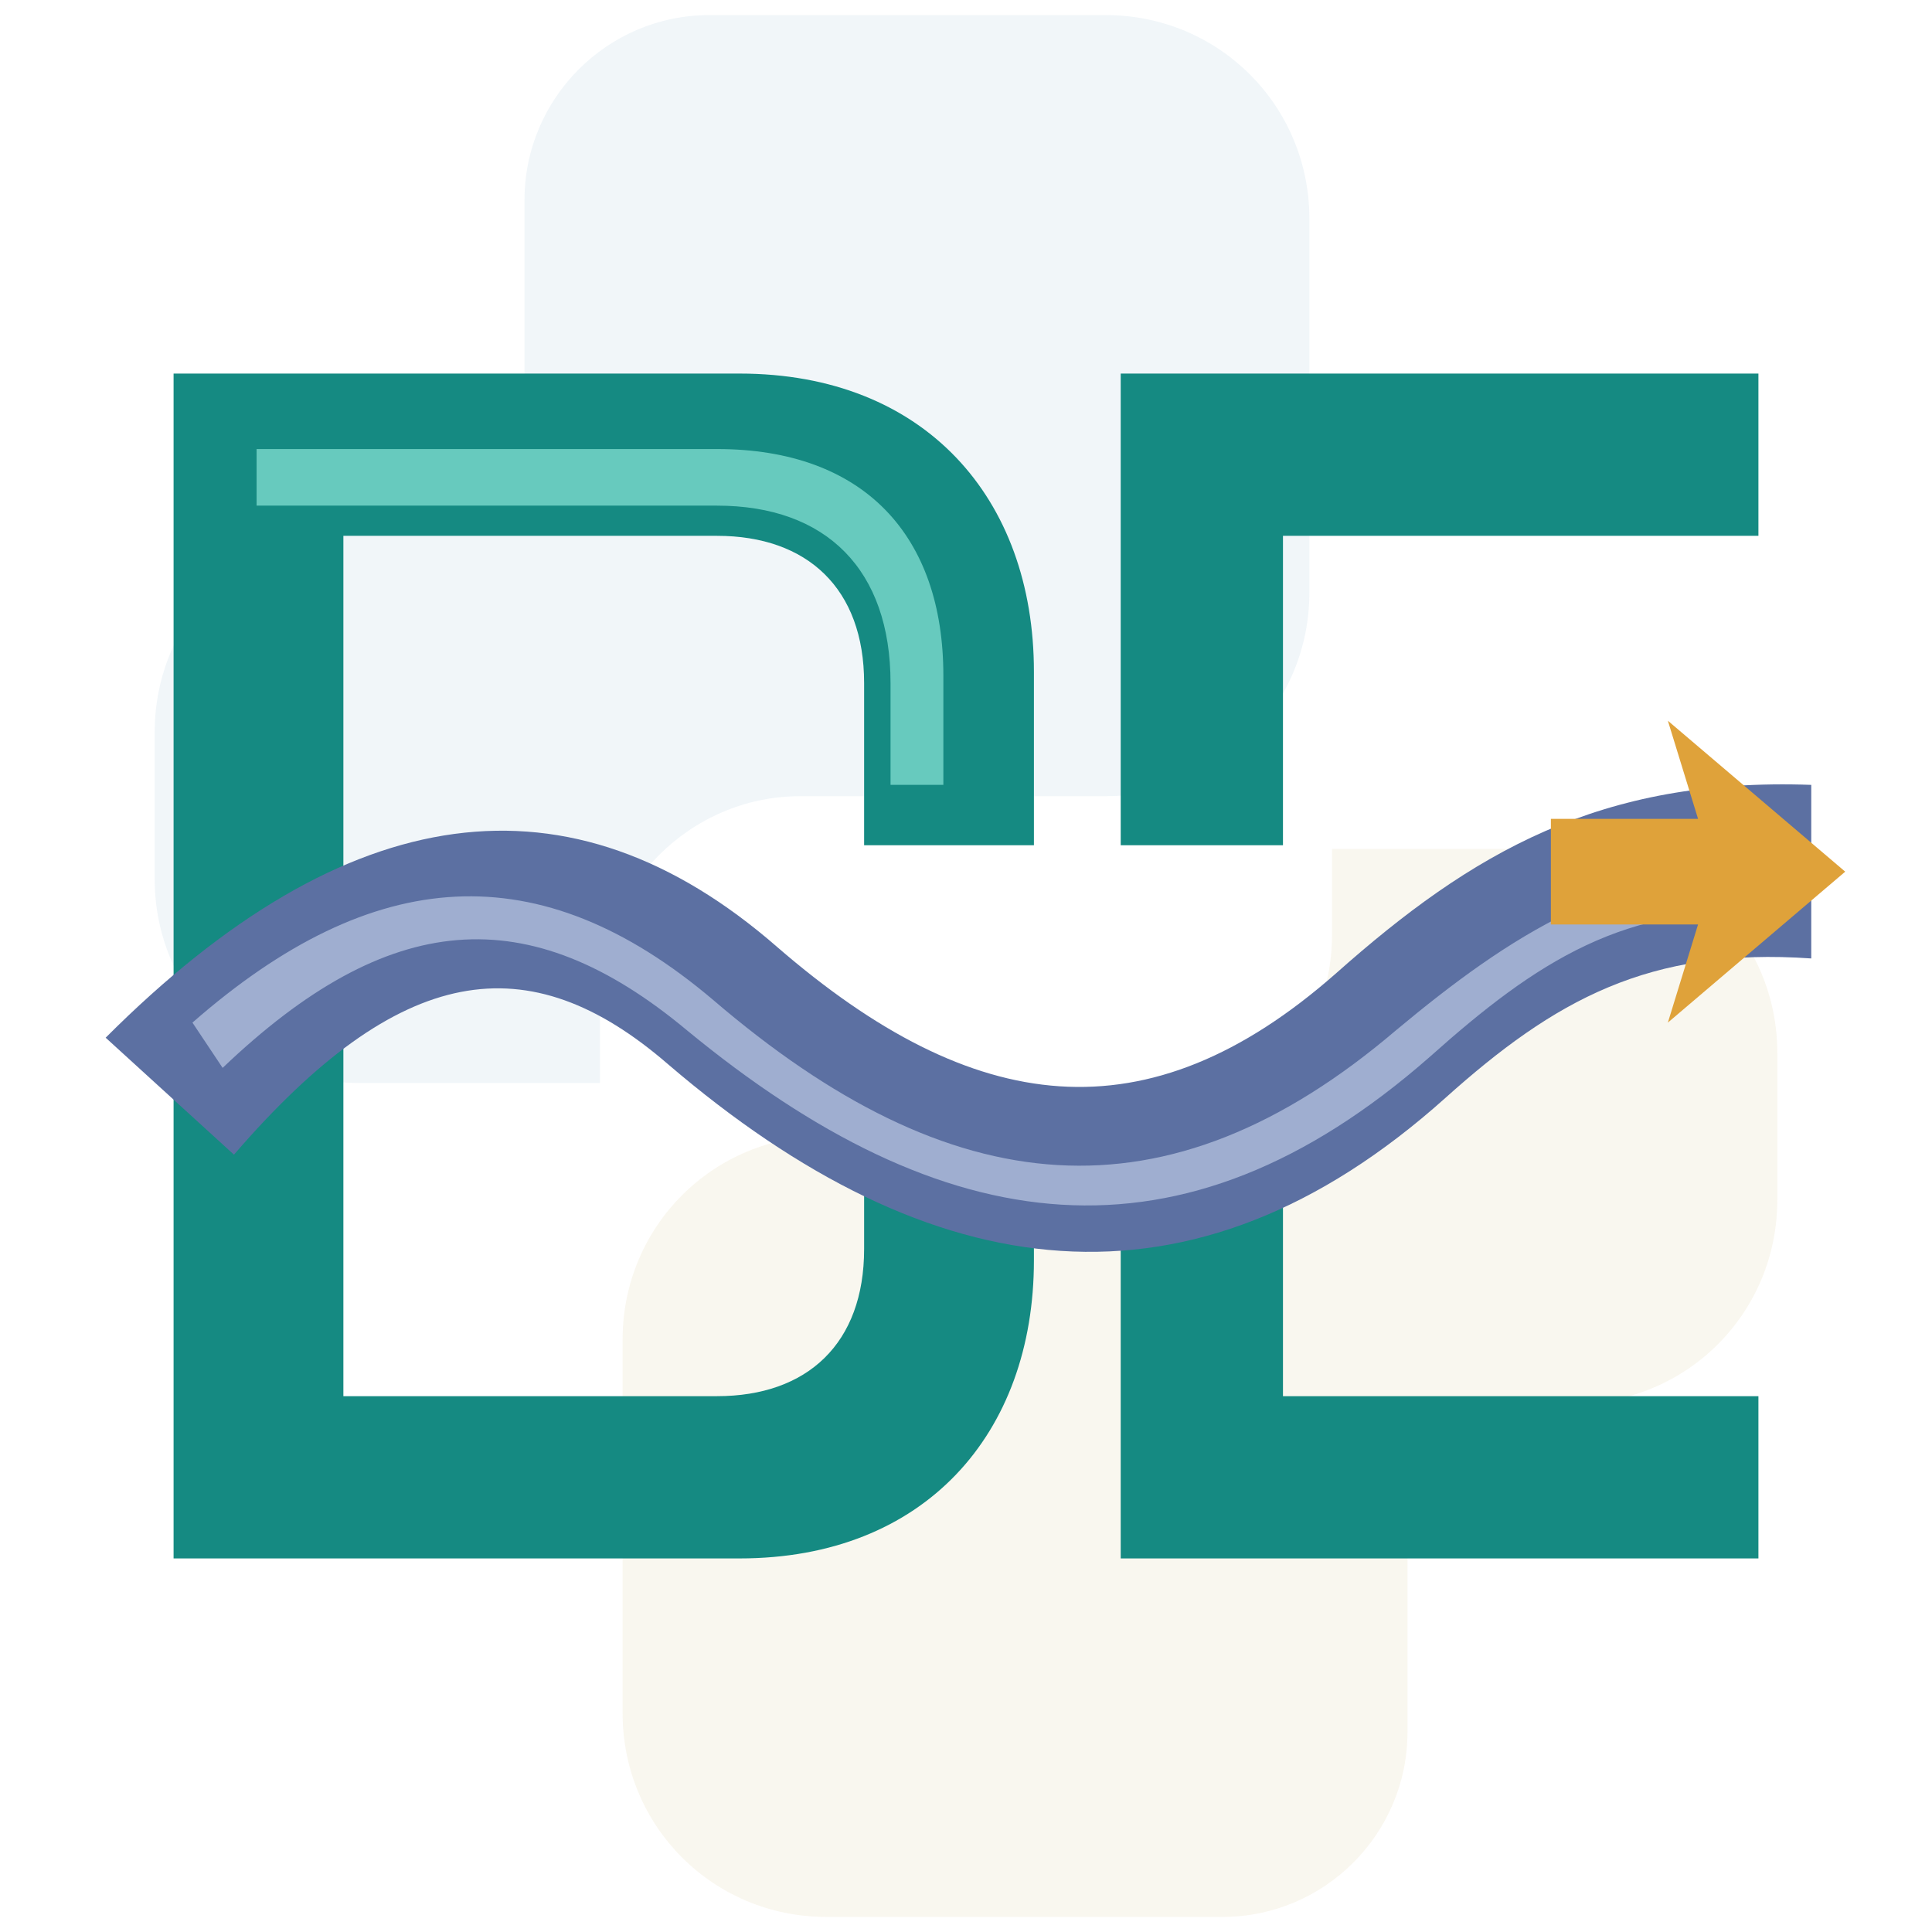
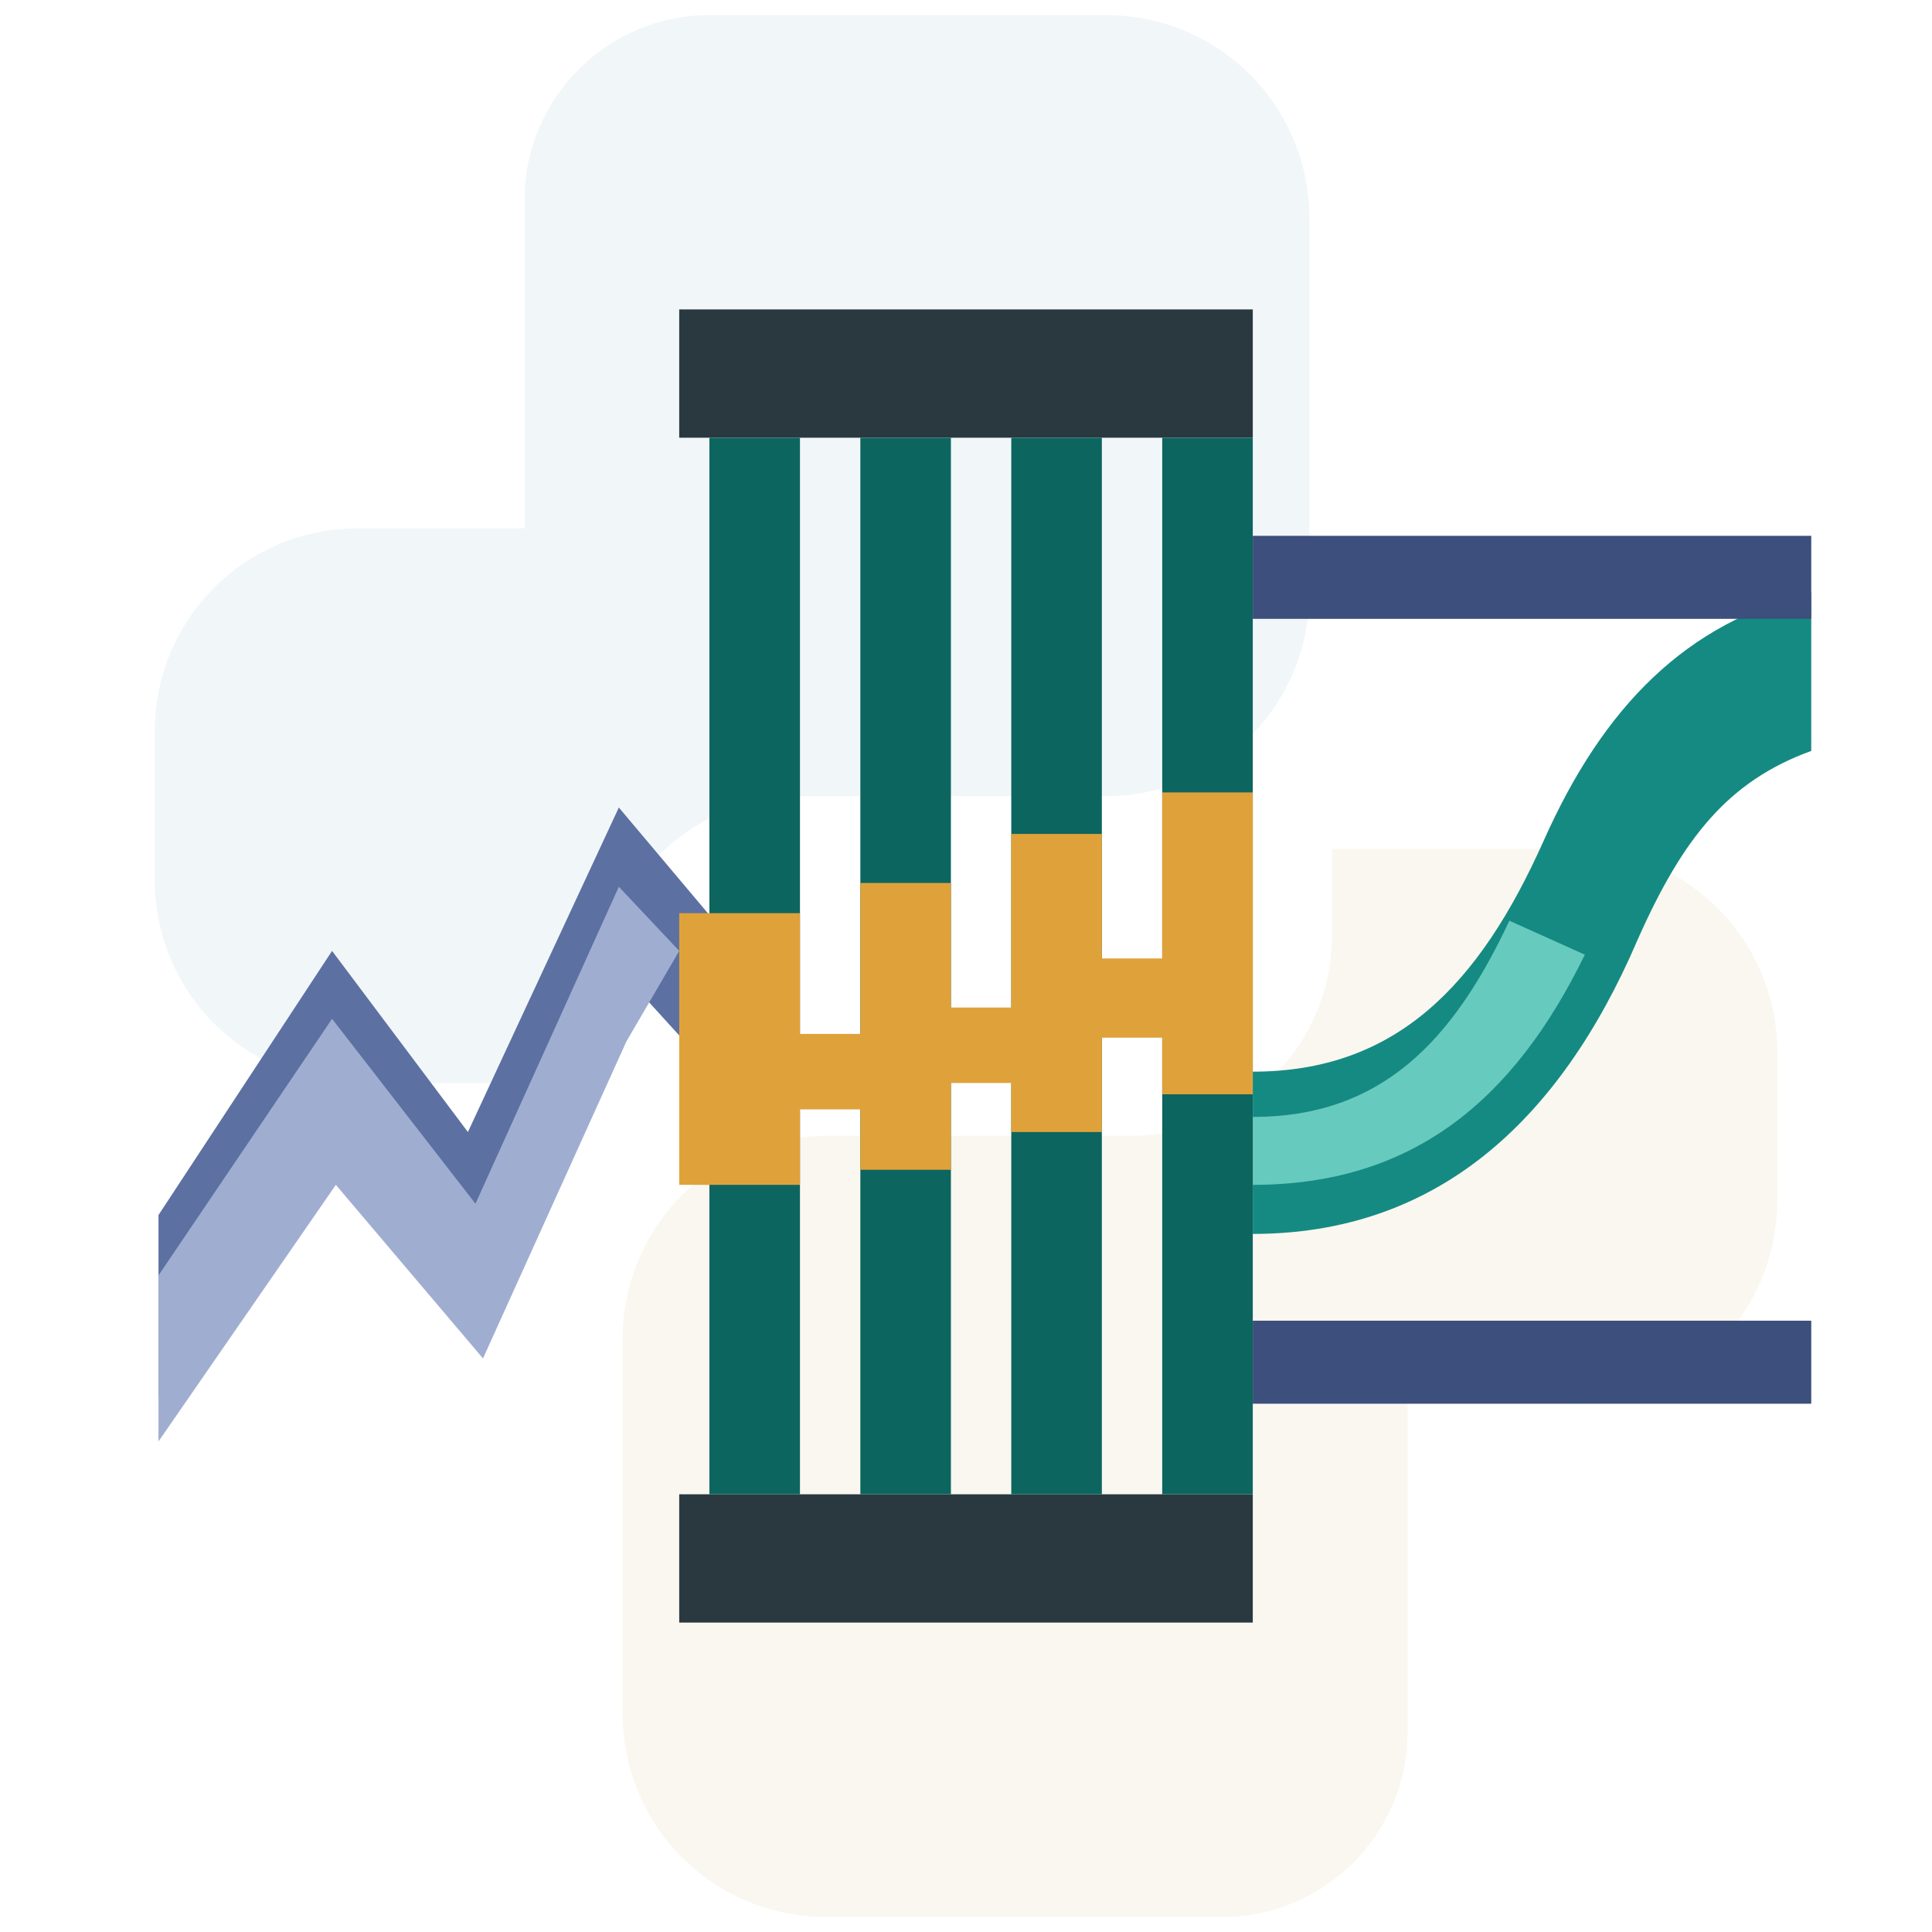
<svg xmlns="http://www.w3.org/2000/svg" viewBox="0 0 512 512" role="img" aria-labelledby="title description">
  <style>
    :root { color-scheme: light dark; }
    .language-mark { fill: #17323d; opacity: 0.07; } .python-upper { fill: #2874a6; opacity: 0.07; } .python-lower { fill: #aa8108; opacity: 0.07; }
    .primary { fill: #5c70a2; } .primary-light { fill: #9faed0; } .primary-shade { fill: #3d4f7c; }
    .secondary { fill: #158a82; } .secondary-light { fill: #67cabe; } .secondary-shade { fill: #0d655f; }
    .accent { fill: #dfa23a; } .neutral { fill: #29393f; } .shadow { fill: #14262c; opacity: 0.22; }
    @media (prefers-color-scheme: dark) {
      .language-mark { fill: #edf6f3; opacity: 0.08; } .python-upper { fill: #7ec5ed; opacity: 0.08; } .python-lower { fill: #f1ca50; opacity: 0.08; }
      .primary { fill: #91a5d8; } .primary-light { fill: #c4ceed; } .primary-shade { fill: #687bb0; }
      .secondary { fill: #43c7ba; } .secondary-light { fill: #87e0d5; } .secondary-shade { fill: #20948a; }
      .accent { fill: #f2c45d; } .neutral { fill: #e5efec; } .shadow { fill: #02090b; opacity: 0.34; }
    }
  </style>
  <g aria-hidden="true">
    <path class="python-upper" d="M139 53 C139 26 161 4 188 4 H293 C323 4 347 28 347 58 V157 C347 187 323 211 293 211 H212 C183 211 159 235 159 264 V287 H95 C65 287 41 263 41 233 V194 C41 164 65 140 95 140 H139 Z" />
    <path class="python-lower" d="M139 53 C139 26 161 4 188 4 H293 C323 4 347 28 347 58 V157 C347 187 323 211 293 211 H212 C183 211 159 235 159 264 V287 H95 C65 287 41 263 41 233 V194 C41 164 65 140 95 140 H139 Z" transform="rotate(180 256 256)" />
  </g>
  <g aria-hidden="true">
-     <path class="secondary" fill-rule="evenodd" d="M46 99 H196 C245 99 274 132 274 178 V224 H229 V181 C229 156 214 142 190 142 H91 V370 H190 C214 370 229 356 229 331 V288 H274 V334 C274 380 245 413 196 413 H46 Z M297 99 H466 V142 H340 V224 H297 Z M297 288 H340 V370 H466 V413 H297 Z" />
-     <path class="secondary-light" d="M68 119 H190 C229 119 250 142 250 179 V208 H236 V181 C236 151 219 134 190 134 H68 Z" />
-     <path class="primary" d="M28 275 C92 211 151 203 206 251 C258 296 304 302 354 258 C390 226 424 206 480 208 L480 254 C437 251 412 265 383 291 C316 351 247 342 177 282 C140 250 106 255 62 306 Z" />
-     <path class="primary-light" d="M51 271 C99 229 143 226 189 265 C252 319 309 325 370 273 C400 248 429 229 470 230 L470 242 C431 239 407 255 379 280 C313 338 250 329 182 273 C140 238 103 241 59 283 Z" />
-     <path class="accent" d="M442 191 L489 231 L442 271 L450 245 L411 245 L411 217 L450 217 Z" />
+     <path class="neutral" d="M180 82 L332 82 L332 116 L180 116 Z M180 396 L332 396 L332 430 L180 430 Z" />
+     <path class="primary" d="M42 322 L88 252 L124 300 L164 214 L196 252 L196 292 L166 259 L128 345 L90 298 L42 370 Z" />
+     <path class="primary-light" d="M42 338 L88 270 L126 319 L164 235 L180 252 L166 276 L128 360 L89 314 L42 382 Z" />
+     <path class="secondary-shade" d="M188 116 L212 116 L212 396 L188 396 Z M228 116 L252 116 L252 396 L228 396 Z M268 116 L292 116 L292 396 L268 396 Z M308 116 L332 116 L332 396 L308 396 Z" />
+     <path class="accent" d="M180 242 L212 242 L212 274 L228 274 L228 234 L252 234 L252 267 L268 267 L268 221 L292 221 L292 254 L308 254 L308 210 L332 210 L332 290 L308 290 L308 275 L292 275 L292 300 L268 300 L268 287 L252 287 L252 310 L228 310 L228 294 L212 294 L212 314 L180 314 Z" />
+     <path class="secondary" d="M332 284 C370 284 392 261 409 223 C425 187 447 165 480 157 L480 199 C458 207 446 222 434 249 C413 298 380 327 332 327 Z" />
+     <path class="secondary-light" d="M332 296 C366 296 385 276 400 244 L420 253 C401 292 374 314 332 314 Z" />
+     <path class="primary-shade" d="M332 142 L480 142 L480 164 L332 164 Z M332 350 L480 350 L480 372 L332 372 Z" />
  </g>
</svg>
